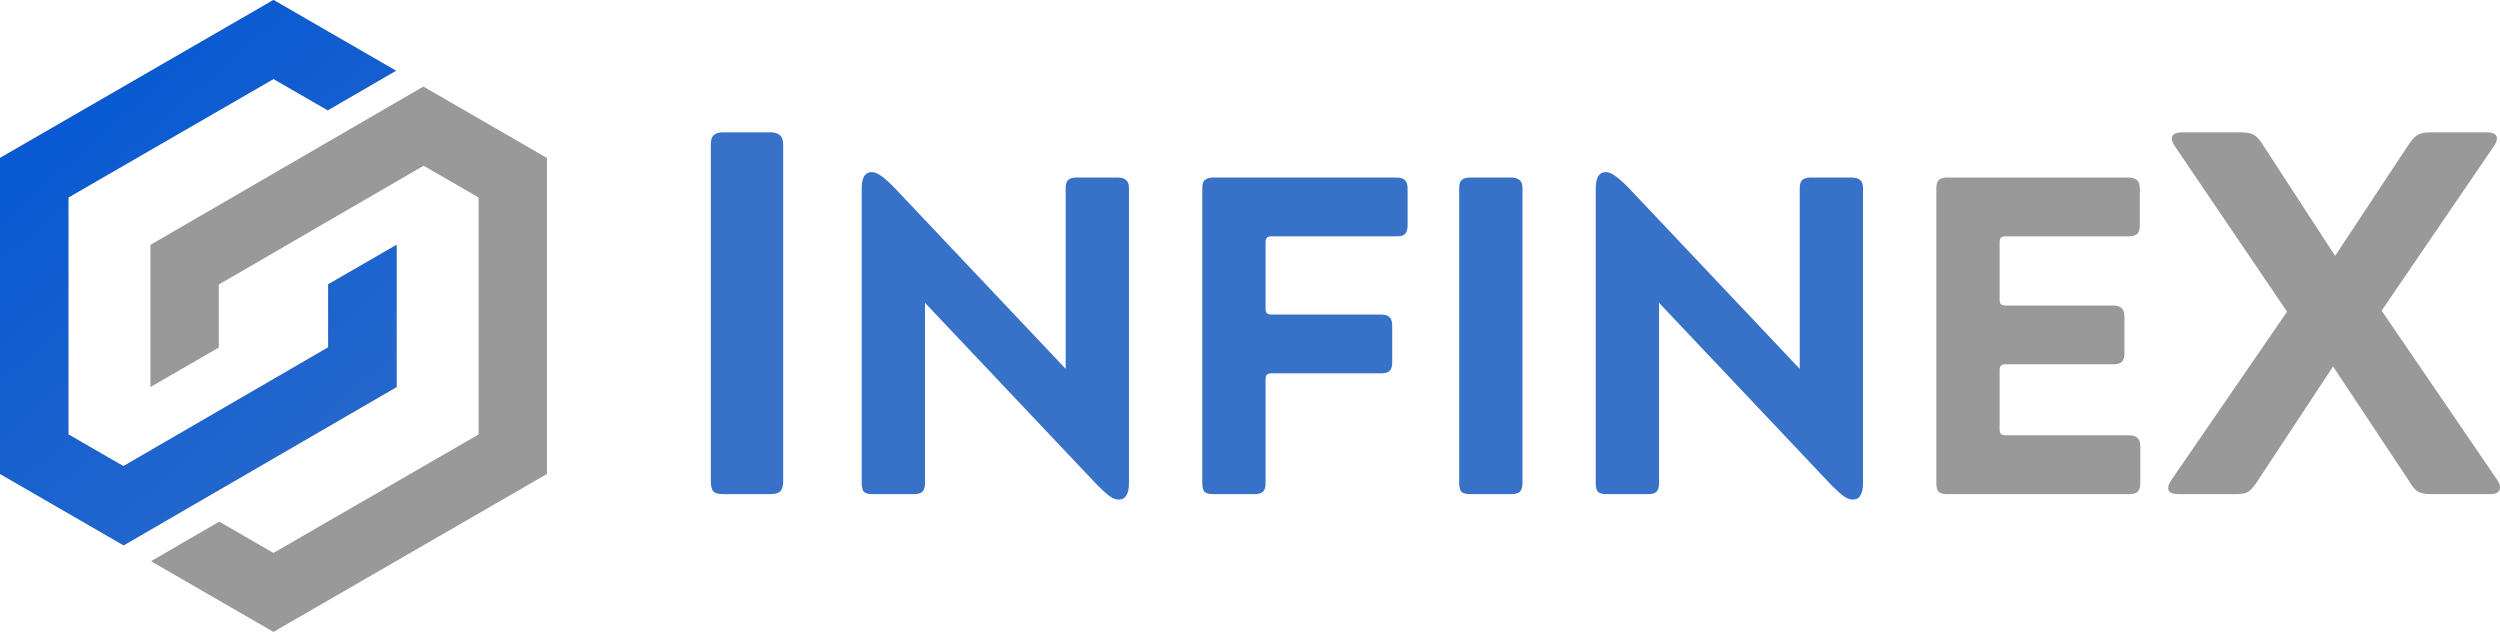
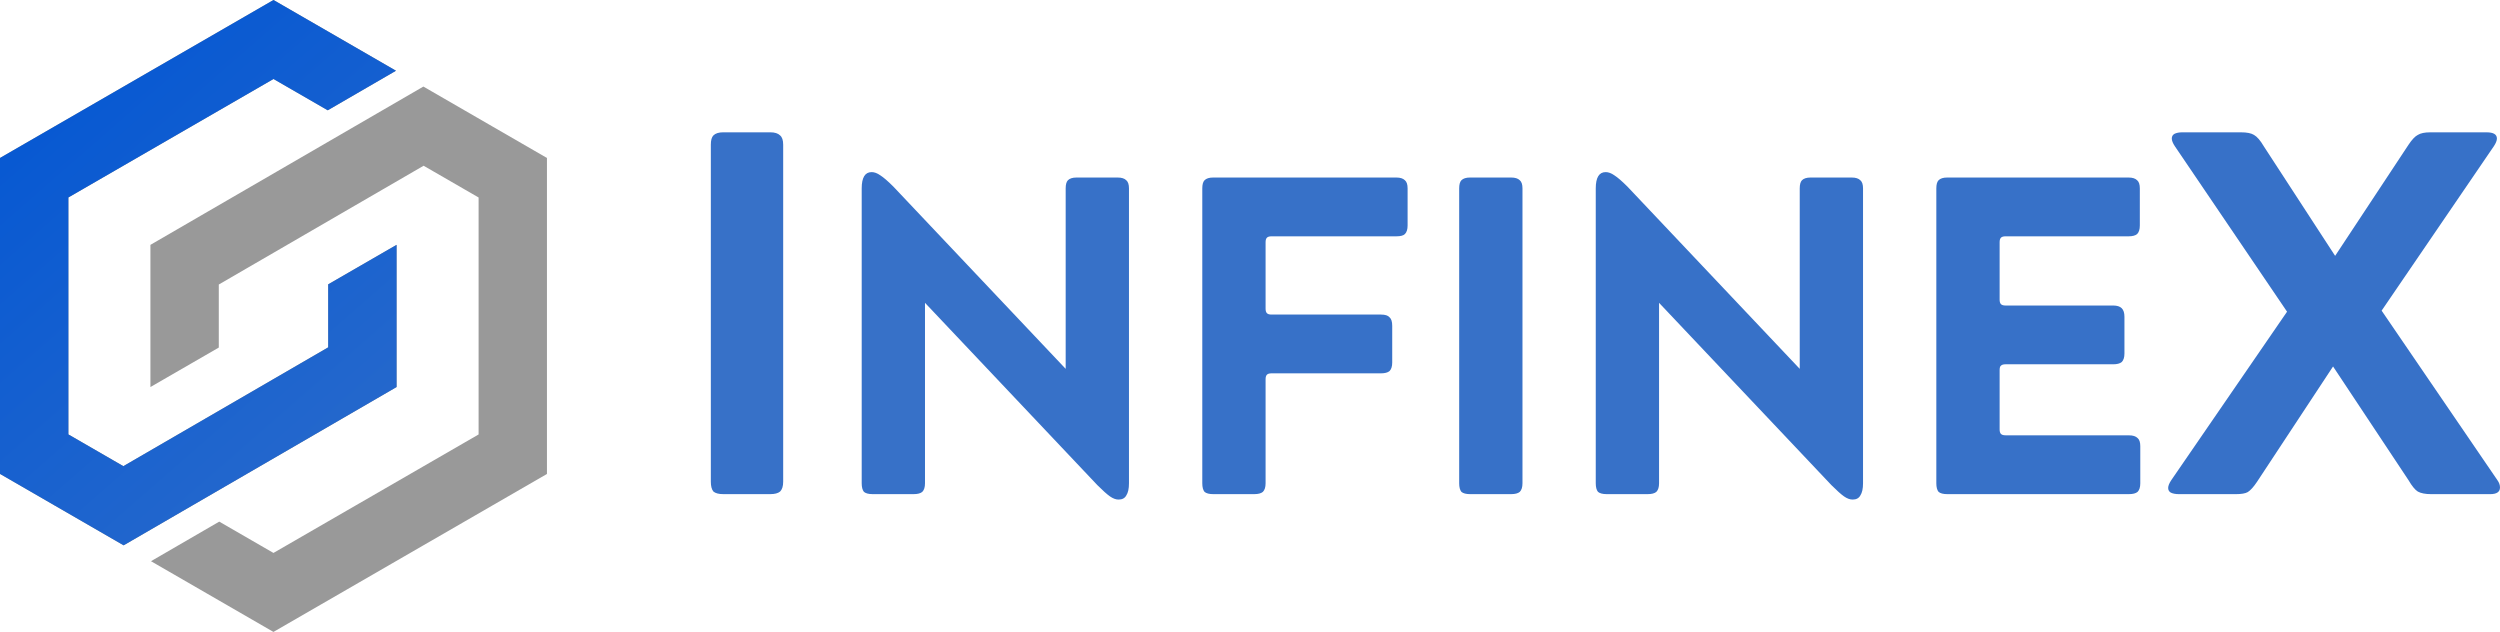
<svg xmlns="http://www.w3.org/2000/svg" xmlns:xlink="http://www.w3.org/1999/xlink" width="136.498mm" height="34.5mm" viewBox="0 0 136.498 34.5" version="1.1" id="svg2143">
  <defs id="defs2137">
    <rect x="142.239" y="13.526" width="461.509" height="140.64" id="rect7657" />
    <linearGradient id="linearGradient883">
      <stop style="stop-color:#0055d4;stop-opacity:1" offset="0" id="stop879" />
      <stop style="stop-color:#3771c8;stop-opacity:1" offset="1" id="stop881" />
    </linearGradient>
    <rect x="39.228" y="37.295" width="141.494" height="54.212" id="rect862" />
    <rect x="55.562" y="129.268" width="136.214" height="42.597" id="rect2708" />
    <rect x="55.562" y="129.268" width="123.117" height="43.934" id="rect2708-5" />
    <rect x="55.562" y="129.268" width="118.307" height="31.372" id="rect2725" />
    <rect x="55.562" y="129.268" width="136.214" height="42.597" id="rect2708-9" />
    <rect x="55.562" y="129.268" width="136.214" height="42.597" id="rect2761" />
    <rect x="55.562" y="129.268" width="123.117" height="43.934" id="rect2708-5-3" />
    <rect x="55.562" y="129.268" width="123.117" height="43.934" id="rect2764" />
    <linearGradient xlink:href="#linearGradient1002" id="linearGradient1004" x1="29.458" y1="135.994" x2="37.707" y2="156.262" gradientUnits="userSpaceOnUse" gradientTransform="translate(-20.70741,-129.2501)" />
    <linearGradient id="linearGradient1002">
      <stop style="stop-color:#326400;stop-opacity:1" offset="0" id="stop998" />
      <stop style="stop-color:#329600;stop-opacity:1" offset="1" id="stop1006" />
    </linearGradient>
    <linearGradient xlink:href="#linearGradient4507" id="linearGradient4509" x1="302.361" y1="398.268" x2="491.338" y2="724.252" gradientUnits="userSpaceOnUse" />
    <linearGradient id="linearGradient4507">
      <stop style="stop-color:#808080;stop-opacity:1" offset="0" id="stop4503" />
      <stop style="stop-color:#999999;stop-opacity:1" offset="1" id="stop4505" />
    </linearGradient>
    <linearGradient xlink:href="#linearGradient4477" id="linearGradient4479" x1="207.873" y1="496.861" x2="397.404" y2="630.514" gradientUnits="userSpaceOnUse" />
    <linearGradient id="linearGradient4477">
      <stop style="stop-color:#d40000;stop-opacity:1" offset="0" id="stop4473" />
      <stop style="stop-color:#ff0000;stop-opacity:1" offset="1" id="stop4475" />
    </linearGradient>
    <linearGradient xlink:href="#linearGradient4493" id="linearGradient4497" gradientUnits="userSpaceOnUse" x1="585.826" y1="626.514" x2="396.295" y2="492.861" />
    <linearGradient id="linearGradient4493">
      <stop style="stop-color:#00d400;stop-opacity:1" offset="0" id="stop4489" />
      <stop style="stop-color:#008000;stop-opacity:1" offset="1" id="stop4491" />
    </linearGradient>
    <linearGradient xlink:href="#linearGradient4507-9" id="linearGradient4509-8" x1="302.361" y1="398.268" x2="491.338" y2="724.252" gradientUnits="userSpaceOnUse" gradientTransform="matrix(0.07937478,0,0,0.07937478,-14.49984,-25.29993)" />
    <linearGradient id="linearGradient4507-9">
      <stop style="stop-color:#820082;stop-opacity:1" offset="0" id="stop4503-8" />
      <stop style="stop-color:#a0008c;stop-opacity:1" offset="1" id="stop4505-4" />
    </linearGradient>
    <linearGradient xlink:href="#linearGradient883" id="linearGradient4509-1" x1="189.343" y1="325.408" x2="289.343" y2="440.408" gradientUnits="userSpaceOnUse" gradientTransform="matrix(0.2967455,0,0,0.2980856,-55.86255,-96.77916)" />
    <linearGradient xlink:href="#linearGradient4477" id="linearGradient4479-2" x1="207.873" y1="496.861" x2="397.404" y2="630.514" gradientUnits="userSpaceOnUse" gradientTransform="matrix(0.07937504,0,0,0.07937504,-14.49994,-25.30009)" />
    <linearGradient xlink:href="#linearGradient4493" id="linearGradient4497-9" gradientUnits="userSpaceOnUse" x1="585.826" y1="626.514" x2="396.295" y2="492.861" gradientTransform="matrix(0.07937504,0,0,0.07937504,-14.49994,-25.30009)" />
    <linearGradient xlink:href="#linearGradient883" id="linearGradient6375" gradientUnits="userSpaceOnUse" gradientTransform="matrix(0.2967455,0,0,0.2980856,-55.86255,-96.77917)" x1="189.343" y1="325.408" x2="289.343" y2="440.408" />
  </defs>
  <path d="m 42.761,26.302 q 0,0.367 -0.169,0.536 -0.169,0.141 -0.536,0.141 h -2.568 q -0.367,0 -0.536,-0.141 -0.141,-0.169 -0.141,-0.536 V 7.901 q 0,-0.367 0.141,-0.508 0.169,-0.169 0.536,-0.169 h 2.568 q 0.367,0 0.536,0.169 0.169,0.141 0.169,0.508 z" style="font-weight:600;font-size:106.667px;font-family:'Posterama 2001 W04';-inkscape-font-specification:'Posterama 2001 W04 Semi-Bold';white-space:pre;fill:#3771c8;stroke-width:1" id="path3173" />
  <path d="m 58.185,10.286 q 0,-0.321 0.123,-0.445 0.148,-0.148 0.469,-0.148 h 2.247 q 0.321,0 0.469,0.148 0.148,0.123 0.148,0.445 v 16.101 q 0,0.444 -0.148,0.667 -0.123,0.222 -0.42,0.222 -0.222,0 -0.469,-0.173 -0.247,-0.173 -0.691,-0.617 l -9.409,-9.952 v 9.853 q 0,0.321 -0.148,0.469 -0.148,0.123 -0.469,0.123 h -2.247 q -0.321,0 -0.469,-0.123 -0.123,-0.148 -0.123,-0.469 V 10.286 q 0,-0.889 0.543,-0.889 0.222,0 0.469,0.173 0.272,0.173 0.716,0.617 l 9.409,9.952 z" style="font-weight:600;font-size:93.333px;font-family:'Posterama 2001 W04';-inkscape-font-specification:'Posterama 2001 W04 Semi-Bold';white-space:pre;fill:#3771c8;stroke-width:1" id="path3175" />
  <path d="m 69.1,26.387 q 0,0.321 -0.148,0.469 -0.148,0.123 -0.469,0.123 h -2.247 q -0.321,0 -0.469,-0.123 -0.123,-0.148 -0.123,-0.469 V 10.286 q 0,-0.321 0.123,-0.445 0.148,-0.148 0.469,-0.148 h 10.001 q 0.321,0 0.469,0.148 0.148,0.123 0.148,0.445 v 2.025 q 0,0.321 -0.148,0.469 -0.123,0.123 -0.469,0.123 h -6.816 q -0.173,0 -0.247,0.074 -0.074,0.074 -0.074,0.247 v 3.63 q 0,0.173 0.074,0.247 0.074,0.074 0.247,0.074 h 5.976 q 0.346,0 0.469,0.148 0.148,0.123 0.148,0.469 v 2 q 0,0.321 -0.148,0.469 -0.148,0.123 -0.469,0.123 h -5.976 q -0.173,0 -0.247,0.074 -0.074,0.074 -0.074,0.247 z" style="font-weight:600;font-size:93.333px;font-family:'Posterama 2001 W04';-inkscape-font-specification:'Posterama 2001 W04 Semi-Bold';white-space:pre;fill:#3771c8;stroke-width:1" id="path3177" />
  <path d="m 83.126,26.387 q 0,0.321 -0.148,0.469 -0.148,0.123 -0.469,0.123 h -2.247 q -0.321,0 -0.469,-0.123 -0.123,-0.148 -0.123,-0.469 V 10.286 q 0,-0.321 0.123,-0.445 0.148,-0.148 0.469,-0.148 h 2.247 q 0.321,0 0.469,0.148 0.148,0.123 0.148,0.445 z" style="font-weight:600;font-size:93.333px;font-family:'Posterama 2001 W04';-inkscape-font-specification:'Posterama 2001 W04 Semi-Bold';white-space:pre;fill:#3771c8;stroke-width:1" id="path3179" />
  <path d="m 98.264,10.286 q 0,-0.321 0.123,-0.445 0.148,-0.148 0.469,-0.148 h 2.247 q 0.321,0 0.469,0.148 0.148,0.123 0.148,0.445 v 16.101 q 0,0.444 -0.148,0.667 -0.123,0.222 -0.42,0.222 -0.222,0 -0.469,-0.173 -0.247,-0.173 -0.691,-0.617 l -9.409,-9.952 v 9.853 q 0,0.321 -0.148,0.469 -0.148,0.123 -0.469,0.123 H 87.719 q -0.321,0 -0.469,-0.123 -0.123,-0.148 -0.123,-0.469 V 10.286 q 0,-0.889 0.543,-0.889 0.222,0 0.469,0.173 0.272,0.173 0.716,0.617 l 9.409,9.952 z" style="font-weight:600;font-size:93.333px;font-family:'Posterama 2001 W04';-inkscape-font-specification:'Posterama 2001 W04 Semi-Bold';white-space:pre;fill:#3771c8;stroke-width:1" id="path3181" />
-   <path d="m 116.241,23.769 q 0.321,0 0.469,0.148 0.148,0.123 0.148,0.445 v 2.025 q 0,0.321 -0.148,0.469 -0.148,0.123 -0.469,0.123 h -9.927 q -0.321,0 -0.469,-0.123 -0.123,-0.148 -0.123,-0.469 V 10.286 q 0,-0.321 0.123,-0.445 0.148,-0.148 0.469,-0.148 h 9.902 q 0.321,0 0.469,0.148 0.148,0.123 0.148,0.445 v 2.025 q 0,0.321 -0.148,0.469 -0.148,0.123 -0.469,0.123 h -6.717 q -0.173,0 -0.247,0.074 -0.074,0.074 -0.074,0.247 v 3.136 q 0,0.173 0.074,0.247 0.074,0.074 0.247,0.074 h 5.877 q 0.321,0 0.469,0.148 0.148,0.148 0.148,0.469 v 2 q 0,0.321 -0.148,0.469 -0.148,0.123 -0.469,0.123 h -5.877 q -0.173,0 -0.247,0.074 -0.074,0.049 -0.074,0.247 v 3.235 q 0,0.173 0.074,0.247 0.074,0.074 0.247,0.074 z" style="font-weight:600;font-size:93.333px;font-family:'Posterama 2001 W04';-inkscape-font-specification:'Posterama 2001 W04 Semi-Bold';white-space:pre;fill:#999999;stroke-width:1;font-variation-settings:normal;opacity:1;vector-effect:none;fill-opacity:1;stroke-linecap:butt;stroke-linejoin:miter;stroke-miterlimit:4;stroke-dasharray:none;stroke-dashoffset:0;stroke-opacity:1;-inkscape-stroke:none;stop-color:#000000;stop-opacity:1" id="path3183" />
-   <path d="m 136.357,26.218 q 0.141,0.198 0.141,0.395 0,0.367 -0.536,0.367 h -3.217 q -0.48,0 -0.734,-0.141 -0.226,-0.141 -0.508,-0.621 l -4.12,-6.209 -4.149,6.294 q -0.282,0.423 -0.508,0.564 -0.198,0.113 -0.649,0.113 h -3.104 q -0.282,0 -0.452,-0.085 -0.141,-0.085 -0.141,-0.254 0,-0.169 0.169,-0.423 l 6.322,-9.2 -6.124,-9.031 q -0.169,-0.254 -0.169,-0.423 0,-0.169 0.141,-0.254 0.169,-0.085 0.423,-0.085 h 3.217 q 0.48,0 0.706,0.141 0.254,0.141 0.536,0.621 l 3.895,5.983 4.008,-6.068 q 0.282,-0.423 0.508,-0.536 0.226,-0.141 0.677,-0.141 h 3.076 q 0.564,0 0.564,0.339 0,0.169 -0.169,0.423 L 130.035,16.961 Z" style="font-weight:600;font-size:106.667px;font-family:'Posterama 2001 W04';-inkscape-font-specification:'Posterama 2001 W04 Semi-Bold';white-space:pre;fill:#999999;stroke-width:1" id="path3185" />
+   <path d="m 116.241,23.769 q 0.321,0 0.469,0.148 0.148,0.123 0.148,0.445 v 2.025 q 0,0.321 -0.148,0.469 -0.148,0.123 -0.469,0.123 h -9.927 q -0.321,0 -0.469,-0.123 -0.123,-0.148 -0.123,-0.469 V 10.286 q 0,-0.321 0.123,-0.445 0.148,-0.148 0.469,-0.148 h 9.902 q 0.321,0 0.469,0.148 0.148,0.123 0.148,0.445 v 2.025 q 0,0.321 -0.148,0.469 -0.148,0.123 -0.469,0.123 h -6.717 q -0.173,0 -0.247,0.074 -0.074,0.074 -0.074,0.247 v 3.136 q 0,0.173 0.074,0.247 0.074,0.074 0.247,0.074 h 5.877 q 0.321,0 0.469,0.148 0.148,0.148 0.148,0.469 v 2 q 0,0.321 -0.148,0.469 -0.148,0.123 -0.469,0.123 h -5.877 q -0.173,0 -0.247,0.074 -0.074,0.049 -0.074,0.247 v 3.235 q 0,0.173 0.074,0.247 0.074,0.074 0.247,0.074 z" style="font-weight:600;font-size:93.333px;font-family:'Posterama 2001 W04';-inkscape-font-specification:'Posterama 2001 W04 Semi-Bold';white-space:pre;fill:#3771c8;stroke-width:1;font-variation-settings:normal;opacity:1;vector-effect:none;fill-opacity:1;stroke-linecap:butt;stroke-linejoin:miter;stroke-miterlimit:4;stroke-dasharray:none;stroke-dashoffset:0;stroke-opacity:1;-inkscape-stroke:none;stop-color:#000000;stop-opacity:1" id="path3183" />
+   <path d="m 136.357,26.218 q 0.141,0.198 0.141,0.395 0,0.367 -0.536,0.367 h -3.217 q -0.48,0 -0.734,-0.141 -0.226,-0.141 -0.508,-0.621 l -4.12,-6.209 -4.149,6.294 q -0.282,0.423 -0.508,0.564 -0.198,0.113 -0.649,0.113 h -3.104 q -0.282,0 -0.452,-0.085 -0.141,-0.085 -0.141,-0.254 0,-0.169 0.169,-0.423 l 6.322,-9.2 -6.124,-9.031 q -0.169,-0.254 -0.169,-0.423 0,-0.169 0.141,-0.254 0.169,-0.085 0.423,-0.085 h 3.217 q 0.48,0 0.706,0.141 0.254,0.141 0.536,0.621 l 3.895,5.983 4.008,-6.068 q 0.282,-0.423 0.508,-0.536 0.226,-0.141 0.677,-0.141 h 3.076 q 0.564,0 0.564,0.339 0,0.169 -0.169,0.423 L 130.035,16.961 Z" style="font-weight:600;font-size:106.667px;font-family:'Posterama 2001 W04';-inkscape-font-specification:'Posterama 2001 W04 Semi-Bold';white-space:pre;fill:#3771c8;stroke-width:1;font-variation-settings:normal;opacity:1;vector-effect:none;fill-opacity:1;stroke-linecap:butt;stroke-linejoin:miter;stroke-miterlimit:4;stroke-dasharray:none;stroke-dashoffset:0;stroke-opacity:1;-inkscape-stroke:none;stop-color:#000000;stop-opacity:1" id="path3185" />
  <path id="path847" style="font-variation-settings:normal;opacity:1;vector-effect:none;fill:#999999;fill-opacity:1;stroke:none;stroke-width:1;stroke-linecap:butt;stroke-linejoin:miter;stroke-miterlimit:4;stroke-dasharray:none;stroke-dashoffset:0;stroke-opacity:1;-inkscape-stroke:none;stop-color:#000000;stop-opacity:1" d="M 14.933,0 0,8.625 V 25.875 l 6.75,3.899 3.726,-2.161 4.264,-2.473 6.913,-4.009 v -7.763 l -3.733,2.156 v 3.441 l -1.494,0.866 -1.494,0.867 -3.726,2.161 -2.235,1.297 -2.235,1.296 -3.002,-1.734 V 10.781 l 11.2,-6.469 2.961,1.71 3.726,-2.161 z m 8.183,4.726 -3.726,2.161 -4.264,2.473 -6.913,4.009 v 7.763 l 3.733,-2.156 v -3.441 l 1.494,-0.867 1.494,-0.866 3.725,-2.161 2.235,-1.296 2.235,-1.296 3.002,1.734 v 12.938 l -11.2,6.469 -2.961,-1.71 -3.726,2.161 6.686,3.862 14.933,-8.625 V 8.625 Z" />
  <path id="path847-0" style="font-variation-settings:normal;fill:url(#linearGradient6375);fill-opacity:1;stroke:none;stroke-width:3.914;stroke-linecap:butt;stroke-linejoin:miter;stroke-miterlimit:4;stroke-dasharray:none;stroke-dashoffset:0;stroke-opacity:1;stop-color:#000000" d="M 14.932 0 L 0 8.625 L 0 25.875 L 6.75 29.774 L 10.476 27.613 L 14.74 25.141 L 21.652 21.132 L 21.652 13.369 L 17.919 15.525 L 17.919 18.966 L 16.425 19.832 L 14.931 20.699 L 11.206 22.86 L 8.97 24.156 L 6.735 25.453 L 3.733 23.719 L 3.733 10.781 L 14.932 4.312 L 17.893 6.022 L 21.619 3.862 L 14.932 0 z " />
</svg>
